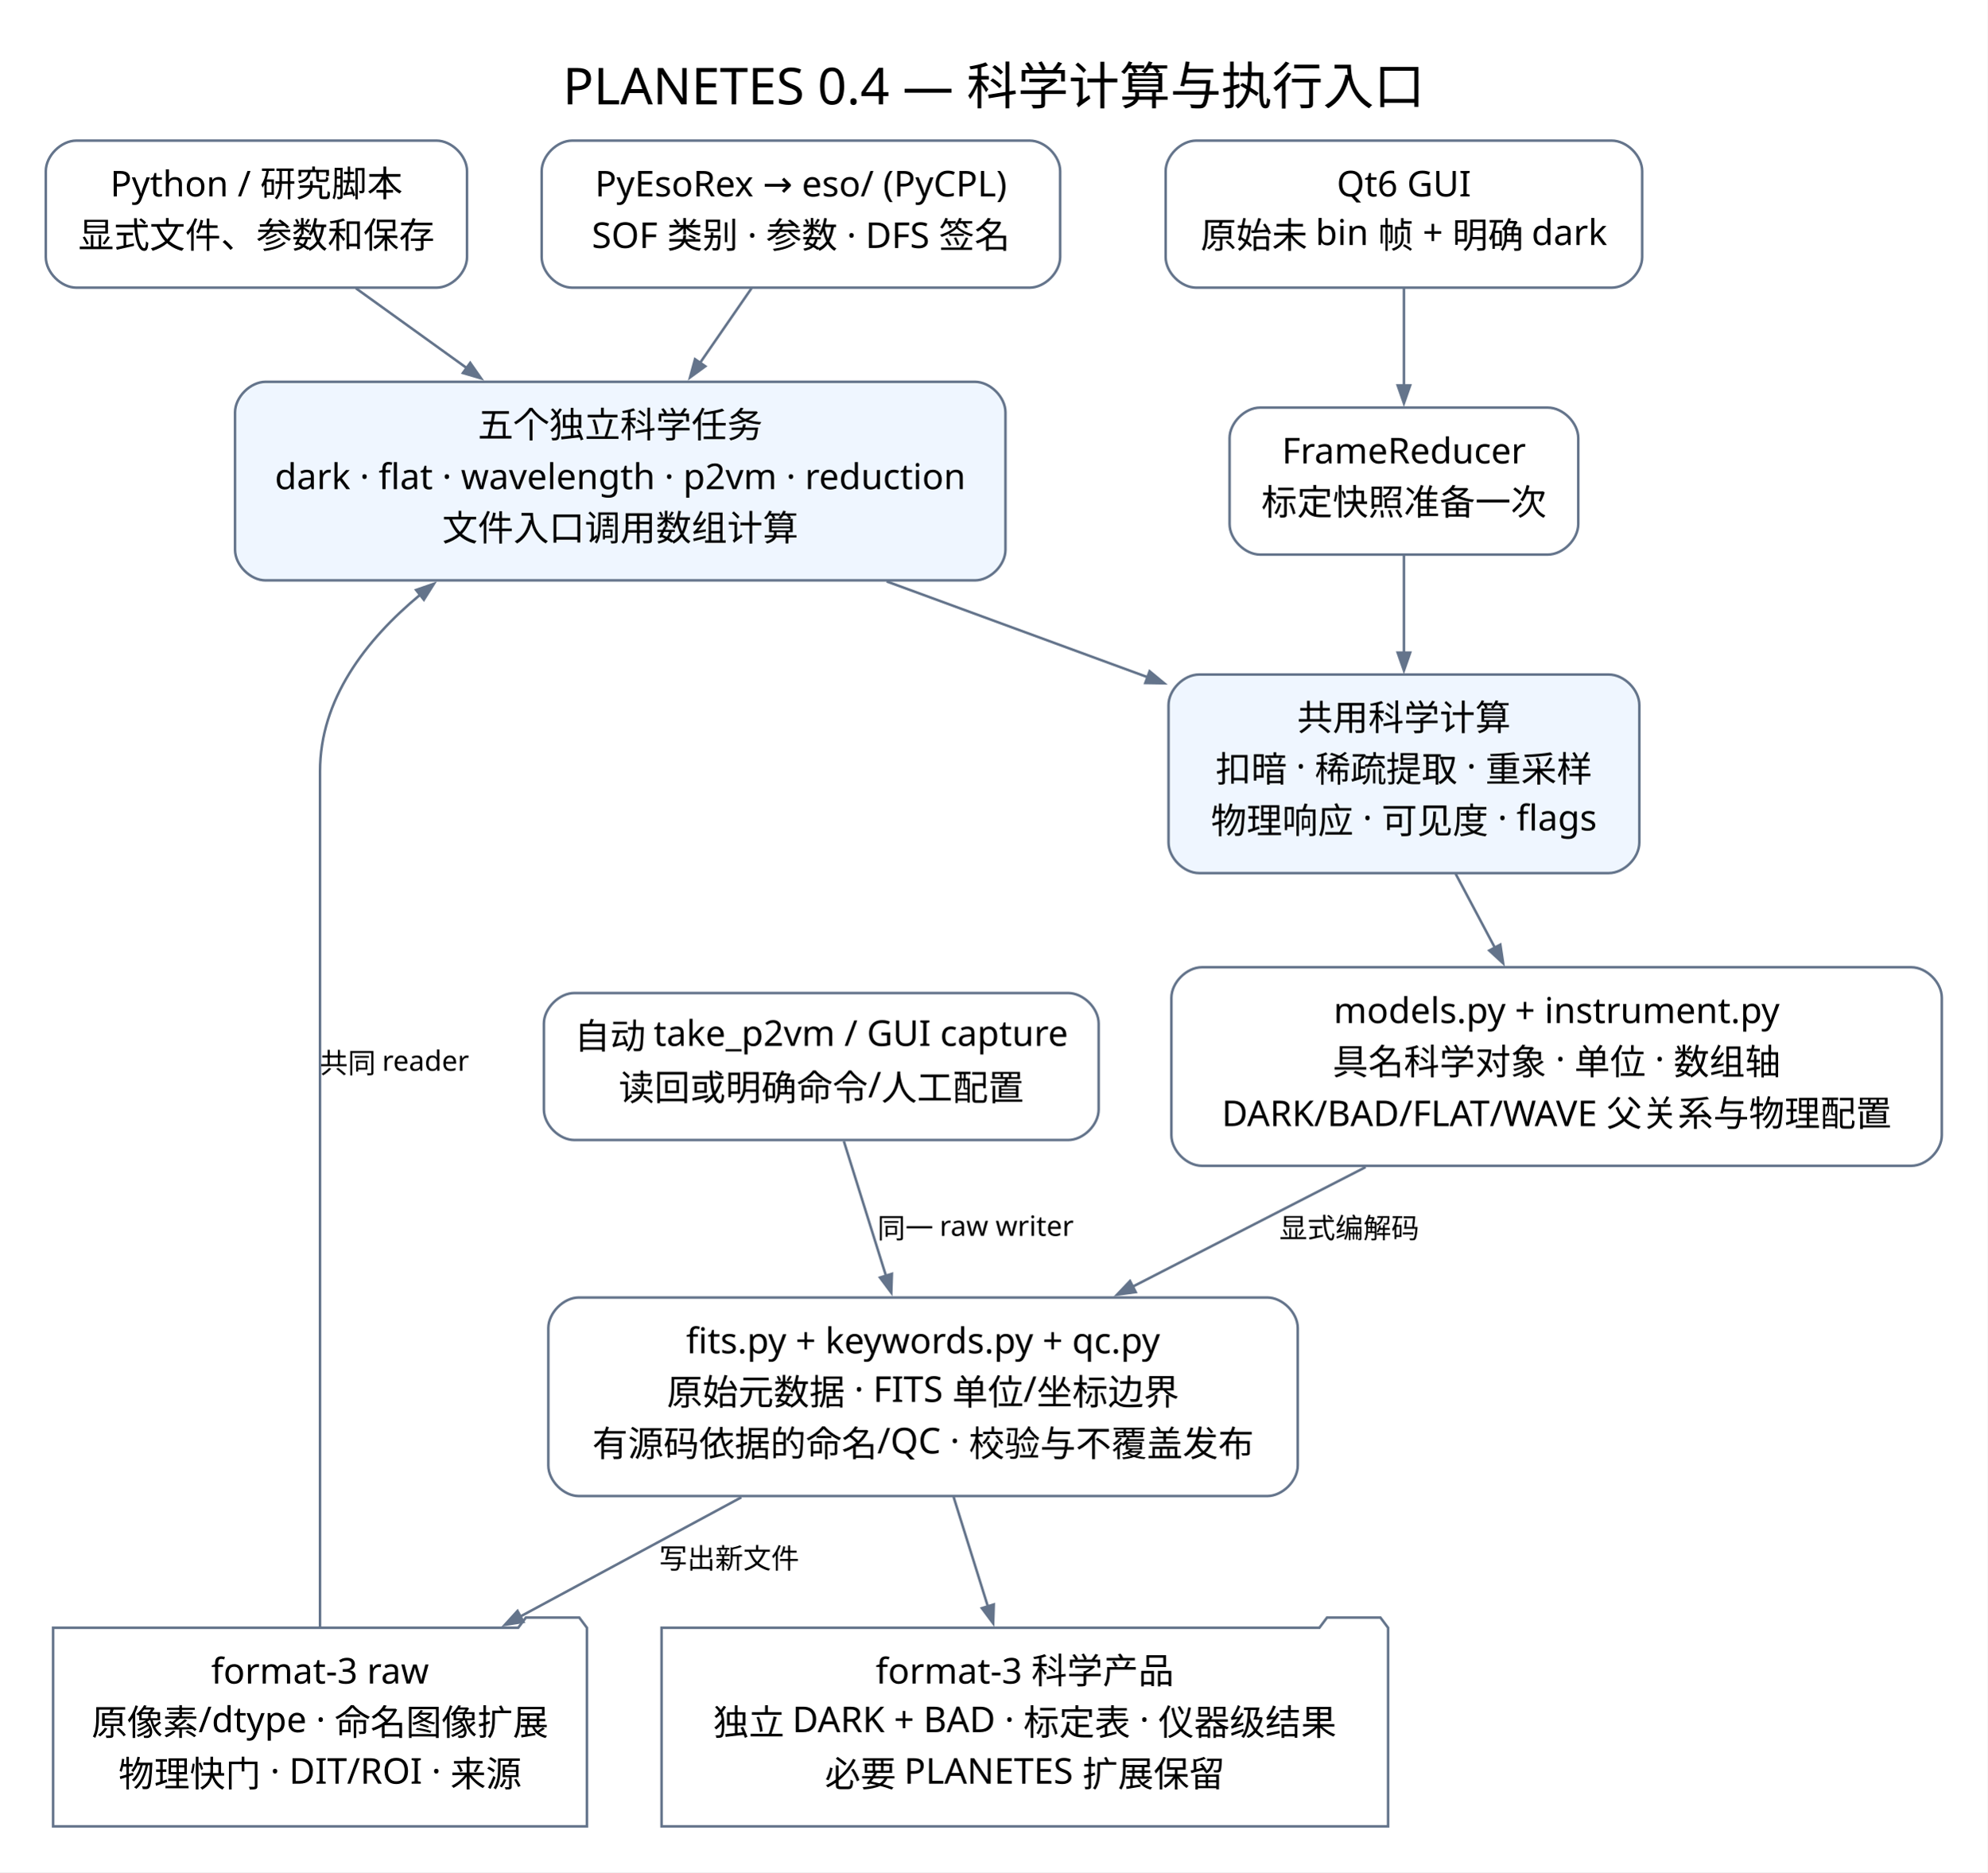
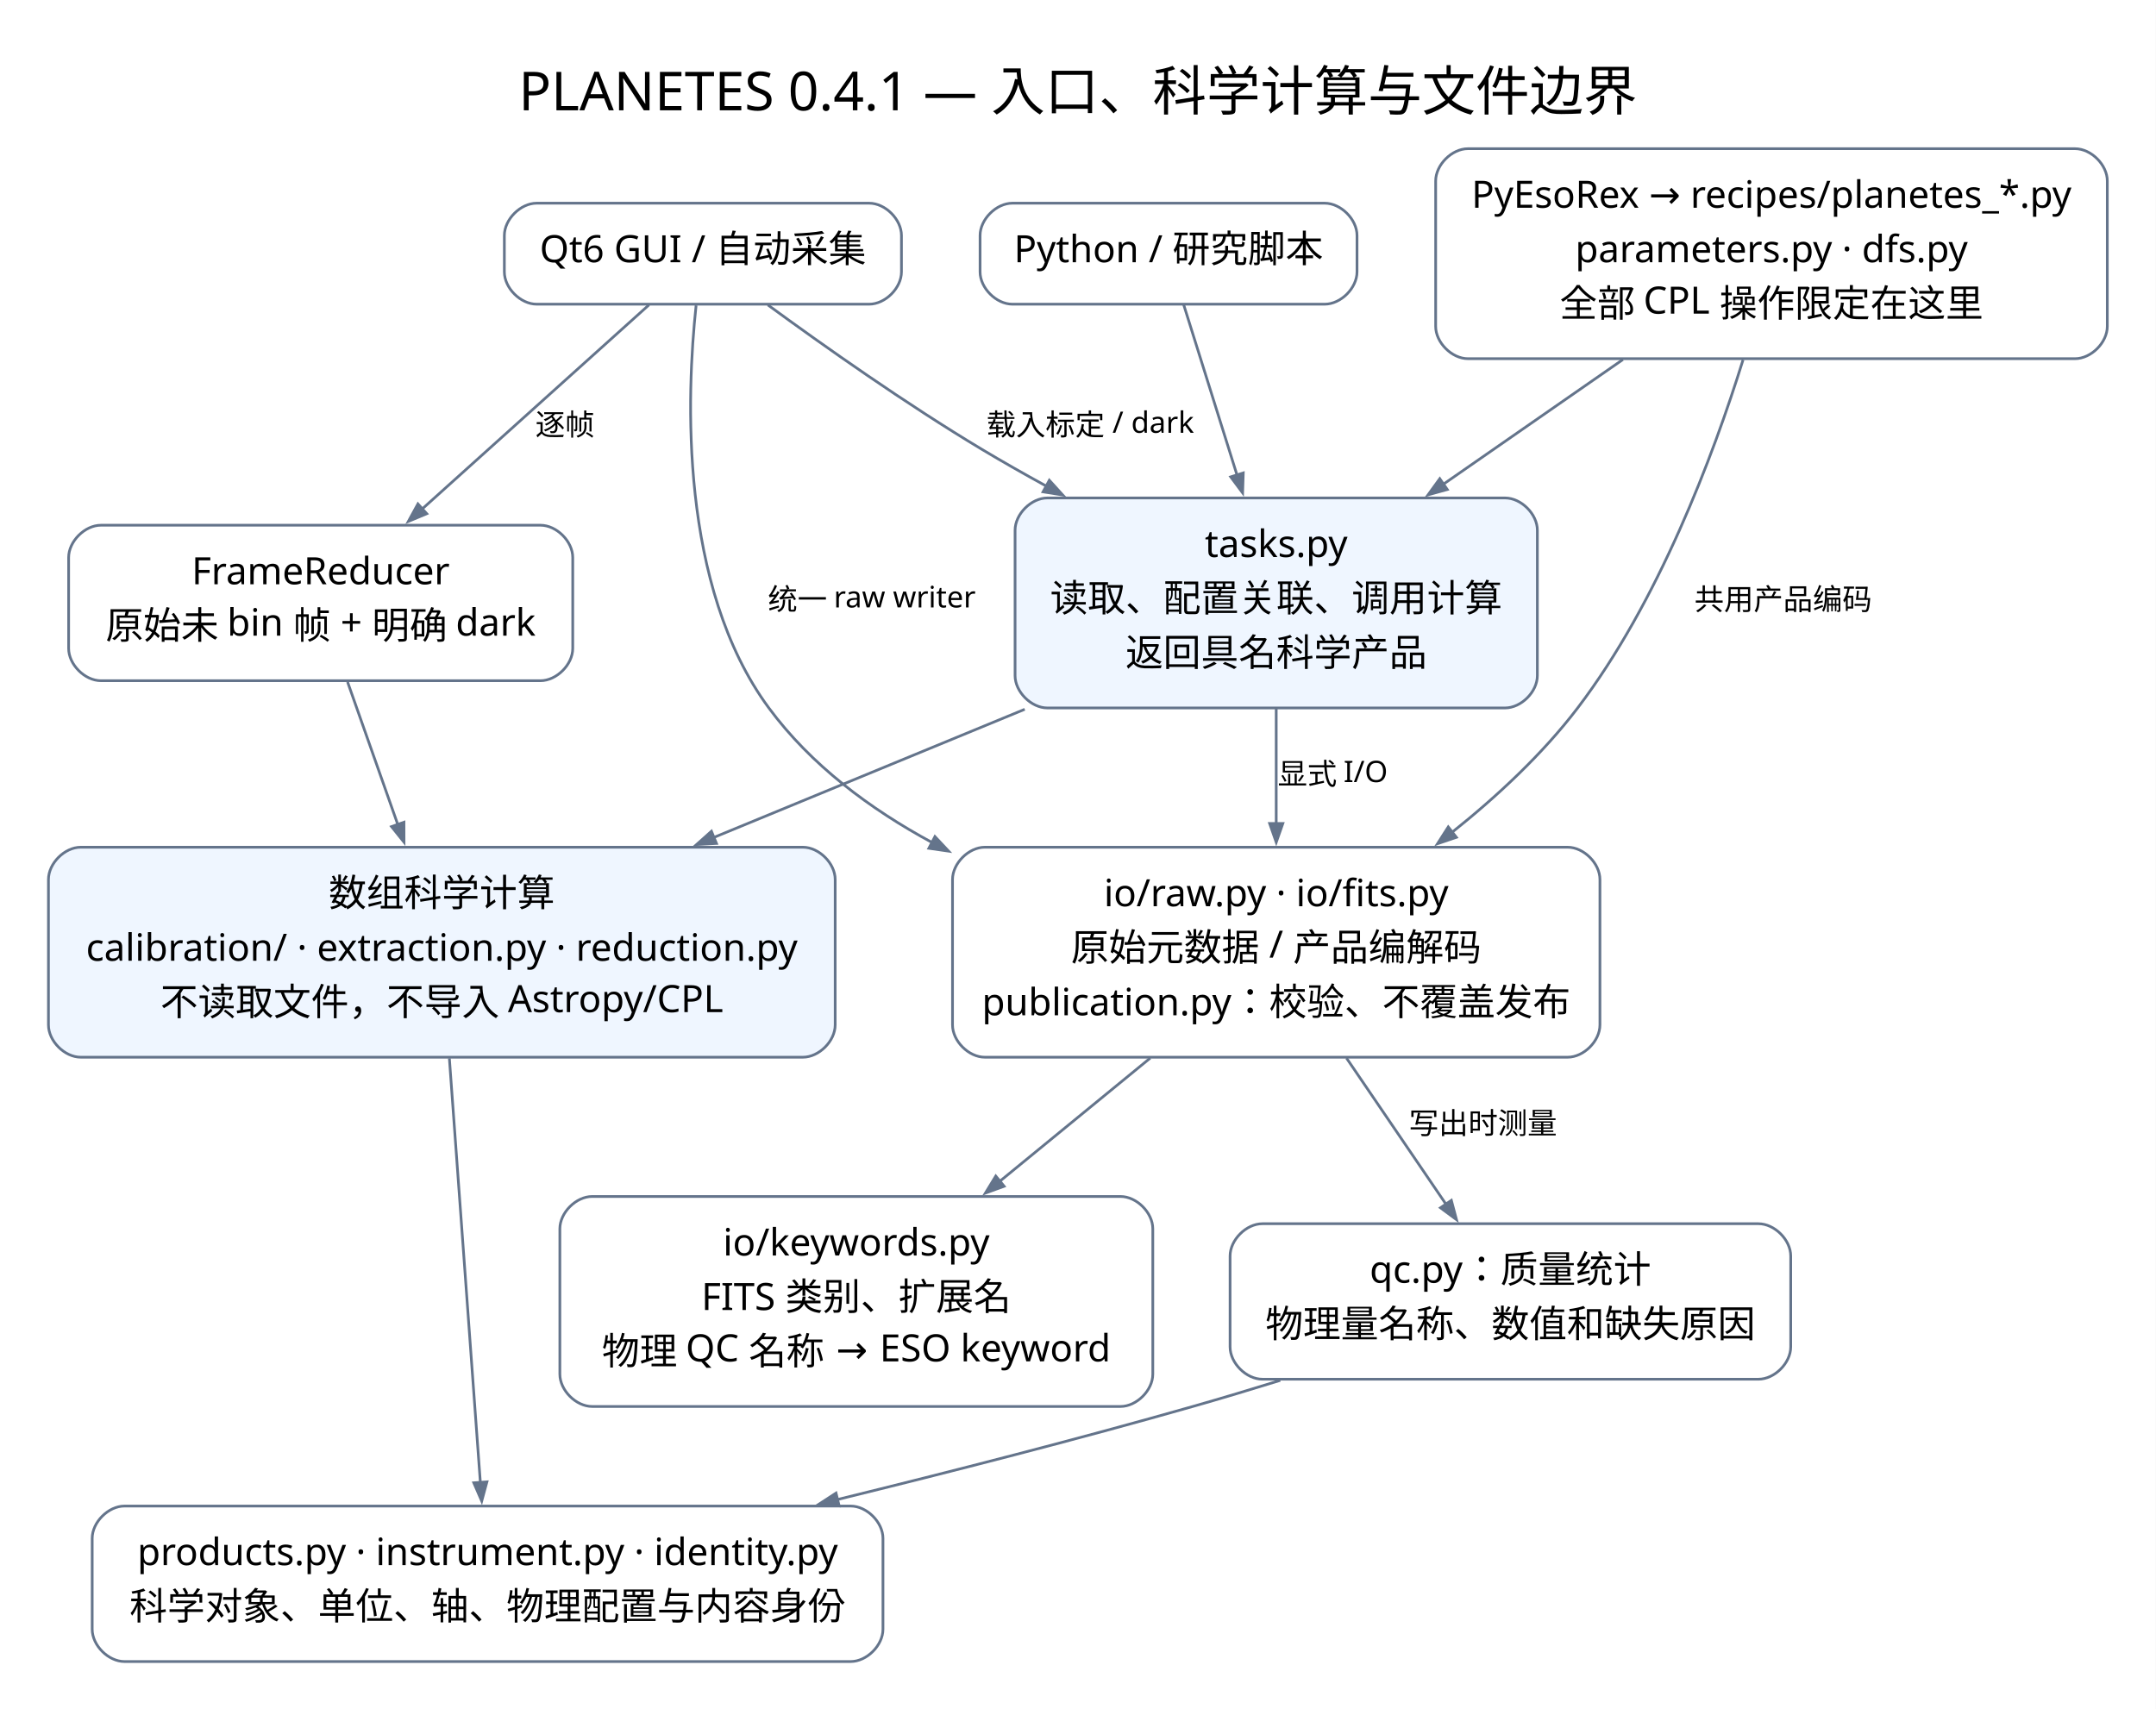
- <svg xmlns="http://www.w3.org/2000/svg" width="781pt" height="736pt" viewBox="0.00 0.00 781.00 736.00">
-   <g id="graph0" class="graph" transform="scale(1 1) rotate(0) translate(18 717.68)">
-     <polygon fill="white" stroke="none" points="-18,18 -18,-717.68 763.16,-717.68 763.16,18 -18,18" />
-     <text xml:space="preserve" text-anchor="middle" x="372.58" y="-676.68" font-family="PingFang SC" font-size="20.00">PLANETES 0.4 — 科学计算与执行入口</text>
+ <svg xmlns="http://www.w3.org/2000/svg" width="801pt" height="635pt" viewBox="0.00 0.00 801.00 635.00">
+   <g id="graph0" class="graph" transform="scale(1 1) rotate(0) translate(18 617.4)">
+     <polygon fill="white" stroke="none" points="-18,18 -18,-617.4 782.91,-617.4 782.91,18 -18,18" />
+     <text xml:space="preserve" text-anchor="middle" x="382.46" y="-576.4" font-family="PingFang SC" font-size="20.00">PLANETES 0.4.1 — 入口、科学计算与文件边界</text>
    <g id="node1" class="node">
-       <path fill="none" stroke="#64748b" d="M153.54,-662.43C153.54,-662.43 12,-662.43 12,-662.43 6,-662.43 0,-656.43 0,-650.43 0,-650.43 0,-616.65 0,-616.65 0,-610.65 6,-604.65 12,-604.65 12,-604.65 153.54,-604.65 153.54,-604.65 159.54,-604.65 165.54,-610.65 165.54,-616.65 165.54,-616.65 165.54,-650.43 165.54,-650.43 165.54,-656.43 159.54,-662.43 153.54,-662.43" />
-       <text xml:space="preserve" text-anchor="middle" x="82.77" y="-640.49" font-family="PingFang SC" font-size="14.00">Python / 研究脚本</text>
-       <text xml:space="preserve" text-anchor="middle" x="82.77" y="-620.24" font-family="PingFang SC" font-size="14.00">显式文件、参数和保存</text>
+       <path fill="none" stroke="#64748b" d="M474.16,-541.9C474.16,-541.9 358.12,-541.9 358.12,-541.9 352.12,-541.9 346.12,-535.9 346.12,-529.9 346.12,-529.9 346.12,-516.37 346.12,-516.37 346.12,-510.37 352.12,-504.37 358.12,-504.37 358.12,-504.37 474.16,-504.37 474.16,-504.37 480.16,-504.37 486.16,-510.37 486.16,-516.37 486.16,-516.37 486.16,-529.9 486.16,-529.9 486.16,-535.9 480.16,-541.9 474.16,-541.9" />
+       <text xml:space="preserve" text-anchor="middle" x="416.14" y="-519.96" font-family="PingFang SC" font-size="14.00">Python / 研究脚本</text>
    </g>
    <g id="node4" class="node">
-       <path fill="#eff6ff" stroke="#64748b" d="M365.16,-567.65C365.16,-567.65 86.37,-567.65 86.37,-567.65 80.37,-567.65 74.37,-561.65 74.37,-555.65 74.37,-555.65 74.37,-501.62 74.37,-501.62 74.37,-495.62 80.37,-489.62 86.37,-489.62 86.37,-489.62 365.16,-489.62 365.16,-489.62 371.16,-489.62 377.16,-495.62 377.16,-501.62 377.16,-501.62 377.16,-555.65 377.16,-555.65 377.16,-561.65 371.16,-567.65 365.16,-567.65" />
-       <text xml:space="preserve" text-anchor="middle" x="225.77" y="-545.71" font-family="PingFang SC" font-size="14.00">五个独立科学任务</text>
-       <text xml:space="preserve" text-anchor="middle" x="225.77" y="-525.46" font-family="PingFang SC" font-size="14.00">dark · flat · wavelength · p2vm · reduction</text>
-       <text xml:space="preserve" text-anchor="middle" x="225.77" y="-505.21" font-family="PingFang SC" font-size="14.00">文件入口调用数组计算</text>
+       <path fill="#eff6ff" stroke="#64748b" d="M541.16,-432.37C541.16,-432.37 371.12,-432.37 371.12,-432.37 365.12,-432.37 359.12,-426.37 359.12,-420.37 359.12,-420.37 359.12,-366.34 359.12,-366.34 359.12,-360.34 365.12,-354.34 371.12,-354.34 371.12,-354.34 541.16,-354.34 541.16,-354.34 547.16,-354.34 553.16,-360.34 553.16,-366.34 553.16,-366.34 553.16,-420.37 553.16,-420.37 553.16,-426.37 547.16,-432.37 541.16,-432.37" />
+       <text xml:space="preserve" text-anchor="middle" x="456.14" y="-410.43" font-family="PingFang SC" font-size="14.00">tasks.py</text>
+       <text xml:space="preserve" text-anchor="middle" x="456.14" y="-390.18" font-family="PingFang SC" font-size="14.00">读取、配置关联、调用计算</text>
+       <text xml:space="preserve" text-anchor="middle" x="456.14" y="-369.93" font-family="PingFang SC" font-size="14.00">返回具名科学产品</text>
    </g>
    <g id="edge1" class="edge">
-       <path fill="none" stroke="#64748b" d="M121.85,-604.42C135.33,-594.72 150.76,-583.61 165.54,-572.98" />
-       <polygon fill="#64748b" stroke="#64748b" points="166.79,-575.1 171.04,-569.02 163.93,-571.12 166.79,-575.1" />
+       <path fill="none" stroke="#64748b" d="M421.79,-504.1C426.93,-487.68 434.75,-462.72 441.62,-440.75" />
+       <polygon fill="#64748b" stroke="#64748b" points="443.9,-441.67 443.66,-434.25 439.23,-440.2 443.9,-441.67" />
    </g>
    <g id="node2" class="node">
-       <path fill="none" stroke="#64748b" d="M386.66,-662.43C386.66,-662.43 206.88,-662.43 206.88,-662.43 200.88,-662.43 194.88,-656.43 194.88,-650.43 194.88,-650.43 194.88,-616.65 194.88,-616.65 194.88,-610.65 200.88,-604.65 206.88,-604.65 206.88,-604.65 386.66,-604.65 386.66,-604.65 392.66,-604.65 398.66,-610.65 398.66,-616.65 398.66,-616.65 398.66,-650.43 398.66,-650.43 398.66,-656.43 392.66,-662.43 386.66,-662.43" />
-       <text xml:space="preserve" text-anchor="middle" x="296.77" y="-640.49" font-family="PingFang SC" font-size="14.00">PyEsoRex → eso/ (PyCPL)</text>
-       <text xml:space="preserve" text-anchor="middle" x="296.77" y="-620.24" font-family="PingFang SC" font-size="14.00">SOF 类别 · 参数 · DFS 签名</text>
+       <path fill="none" stroke="#64748b" d="M752.91,-562.15C752.91,-562.15 527.38,-562.15 527.38,-562.15 521.38,-562.15 515.38,-556.15 515.38,-550.15 515.38,-550.15 515.38,-496.12 515.38,-496.12 515.38,-490.12 521.38,-484.12 527.38,-484.12 527.38,-484.12 752.91,-484.12 752.91,-484.12 758.91,-484.12 764.91,-490.12 764.91,-496.12 764.91,-496.12 764.91,-550.15 764.91,-550.15 764.91,-556.15 758.91,-562.15 752.91,-562.15" />
+       <text xml:space="preserve" text-anchor="middle" x="640.14" y="-540.21" font-family="PingFang SC" font-size="14.00">PyEsoRex → recipes/planetes_*.py</text>
+       <text xml:space="preserve" text-anchor="middle" x="640.14" y="-519.96" font-family="PingFang SC" font-size="14.00">parameters.py · dfs.py</text>
+       <text xml:space="preserve" text-anchor="middle" x="640.14" y="-499.71" font-family="PingFang SC" font-size="14.00">全部 CPL 操作限定在这里</text>
    </g>
    <g id="edge2" class="edge">
-       <path fill="none" stroke="#64748b" d="M277.37,-604.42C271.1,-595.33 263.98,-585.01 257.07,-575" />
-       <polygon fill="#64748b" stroke="#64748b" points="259.19,-573.75 253.19,-569.38 255.15,-576.53 259.19,-573.75" />
+       <path fill="none" stroke="#64748b" d="M584.94,-483.8C563.92,-469.2 539.84,-452.48 518.23,-437.47" />
+       <polygon fill="#64748b" stroke="#64748b" points="519.7,-435.51 512.56,-433.53 516.91,-439.53 519.7,-435.51" />
+     </g>
+     <g id="node7" class="node">
+       <path fill="none" stroke="#64748b" d="M564.41,-302.59C564.41,-302.59 347.88,-302.59 347.88,-302.59 341.88,-302.59 335.88,-296.59 335.88,-290.59 335.88,-290.59 335.88,-236.56 335.88,-236.56 335.88,-230.56 341.88,-224.56 347.88,-224.56 347.88,-224.56 564.41,-224.56 564.41,-224.56 570.41,-224.56 576.41,-230.56 576.41,-236.56 576.41,-236.56 576.41,-290.59 576.41,-290.59 576.41,-296.59 570.41,-302.59 564.41,-302.59" />
+       <text xml:space="preserve" text-anchor="middle" x="456.14" y="-280.65" font-family="PingFang SC" font-size="14.00">io/raw.py · io/fits.py</text>
+       <text xml:space="preserve" text-anchor="middle" x="456.14" y="-260.4" font-family="PingFang SC" font-size="14.00">原始元数据 / 产品编解码</text>
+       <text xml:space="preserve" text-anchor="middle" x="456.14" y="-240.15" font-family="PingFang SC" font-size="14.00">publication.py：校验、不覆盖发布</text>
+     </g>
+     <g id="edge7" class="edge">
+       <path fill="none" stroke="#64748b" d="M629.58,-483.69C618.4,-447.74 598.18,-393.83 568.14,-354.34 555.16,-337.27 538.25,-321.53 521.51,-308.16" />
+       <polygon fill="#64748b" stroke="#64748b" points="523.08,-306.27 516.06,-303.89 520.06,-310.13 523.08,-306.27" />
+       <text xml:space="preserve" text-anchor="middle" x="644.49" y="-390.78" font-family="PingFang SC" font-size="11.00">共用产品编码</text>
    </g>
    <g id="node3" class="node">
-       <path fill="none" stroke="#64748b" d="M615.41,-662.43C615.41,-662.43 452.12,-662.43 452.12,-662.43 446.12,-662.43 440.12,-656.43 440.12,-650.43 440.12,-650.43 440.12,-616.65 440.12,-616.65 440.12,-610.65 446.12,-604.65 452.12,-604.65 452.12,-604.65 615.41,-604.65 615.41,-604.65 621.41,-604.65 627.41,-610.65 627.41,-616.65 627.41,-616.65 627.41,-650.43 627.41,-650.43 627.41,-656.43 621.41,-662.43 615.41,-662.43" />
-       <text xml:space="preserve" text-anchor="middle" x="533.77" y="-640.49" font-family="PingFang SC" font-size="14.00">Qt6 GUI</text>
-       <text xml:space="preserve" text-anchor="middle" x="533.77" y="-620.24" font-family="PingFang SC" font-size="14.00">原始未 bin 帧 + 明确 dark</text>
+       <path fill="none" stroke="#64748b" d="M304.91,-541.9C304.91,-541.9 181.38,-541.9 181.38,-541.9 175.38,-541.9 169.38,-535.9 169.38,-529.9 169.38,-529.9 169.38,-516.37 169.38,-516.37 169.38,-510.37 175.38,-504.37 181.38,-504.37 181.38,-504.37 304.91,-504.37 304.91,-504.37 310.91,-504.37 316.91,-510.37 316.91,-516.37 316.91,-516.37 316.91,-529.9 316.91,-529.9 316.91,-535.9 310.91,-541.9 304.91,-541.9" />
+       <text xml:space="preserve" text-anchor="middle" x="243.14" y="-519.96" font-family="PingFang SC" font-size="14.00">Qt6 GUI / 自动采集</text>
+     </g>
+     <g id="edge3" class="edge">
+       <path fill="none" stroke="#64748b" d="M267.28,-504.09C287.93,-488.98 318.71,-467.25 346.89,-450.37 354.53,-445.8 362.57,-441.23 370.69,-436.79" />
+       <polygon fill="#64748b" stroke="#64748b" points="371.85,-438.95 376.83,-433.46 369.51,-434.64 371.85,-438.95" />
+       <text xml:space="preserve" text-anchor="middle" x="387.02" y="-455.67" font-family="PingFang SC" font-size="11.00">载入标定 / dark</text>
+     </g>
+     <g id="node6" class="node">
+       <path fill="none" stroke="#64748b" d="M182.79,-422.24C182.79,-422.24 19.5,-422.24 19.5,-422.24 13.5,-422.24 7.5,-416.24 7.5,-410.24 7.5,-410.24 7.5,-376.46 7.5,-376.46 7.5,-370.46 13.5,-364.46 19.5,-364.46 19.5,-364.46 182.79,-364.46 182.79,-364.46 188.79,-364.46 194.79,-370.46 194.79,-376.46 194.79,-376.46 194.79,-410.24 194.79,-410.24 194.79,-416.24 188.79,-422.24 182.79,-422.24" />
+       <text xml:space="preserve" text-anchor="middle" x="101.14" y="-400.3" font-family="PingFang SC" font-size="14.00">FrameReducer</text>
+       <text xml:space="preserve" text-anchor="middle" x="101.14" y="-380.05" font-family="PingFang SC" font-size="14.00">原始未 bin 帧 + 明确 dark</text>
+     </g>
+     <g id="edge4" class="edge">
+       <path fill="none" stroke="#64748b" d="M223.1,-504.1C201.21,-484.4 165.66,-452.41 138.58,-428.04" />
+       <polygon fill="#64748b" stroke="#64748b" points="140.55,-426.52 133.71,-423.66 137.27,-430.16 140.55,-426.52" />
+       <text xml:space="preserve" text-anchor="middle" x="191.9" y="-455.67" font-family="PingFang SC" font-size="11.00">逐帧</text>
+     </g>
+     <g id="edge8" class="edge">
+       <path fill="none" stroke="#64748b" d="M240.62,-503.93C237.05,-470.72 234.26,-399.59 267.64,-354.34 283.25,-333.19 305.13,-316.83 328.49,-304.23" />
+       <polygon fill="#64748b" stroke="#64748b" points="329.35,-306.54 334.43,-301.13 327.09,-302.19 329.35,-306.54" />
+       <text xml:space="preserve" text-anchor="middle" x="305.89" y="-390.78" font-family="PingFang SC" font-size="11.00">统一 raw writer</text>
    </g>
    <g id="node5" class="node">
-       <path fill="none" stroke="#64748b" d="M590.29,-557.52C590.29,-557.52 477.25,-557.52 477.25,-557.52 471.25,-557.52 465.25,-551.52 465.25,-545.52 465.25,-545.52 465.25,-511.75 465.25,-511.75 465.25,-505.75 471.25,-499.75 477.25,-499.75 477.25,-499.75 590.29,-499.75 590.29,-499.75 596.29,-499.75 602.29,-505.75 602.29,-511.75 602.29,-511.75 602.29,-545.52 602.29,-545.52 602.29,-551.52 596.29,-557.52 590.29,-557.52" />
-       <text xml:space="preserve" text-anchor="middle" x="533.77" y="-535.59" font-family="PingFang SC" font-size="14.00">FrameReducer</text>
-       <text xml:space="preserve" text-anchor="middle" x="533.77" y="-515.34" font-family="PingFang SC" font-size="14.00">标定快照准备一次</text>
-     </g>
-     <g id="edge3" class="edge">
-       <path fill="none" stroke="#64748b" d="M533.77,-604.42C533.77,-592.62 533.77,-578.75 533.77,-566.18" />
-       <polygon fill="#64748b" stroke="#64748b" points="536.22,-566.23 533.77,-559.23 531.32,-566.23 536.22,-566.23" />
-     </g>
-     <g id="node6" class="node">
-       <path fill="#eff6ff" stroke="#64748b" d="M614.29,-452.62C614.29,-452.62 453.25,-452.62 453.25,-452.62 447.25,-452.62 441.25,-446.62 441.25,-440.62 441.25,-440.62 441.25,-386.59 441.25,-386.59 441.25,-380.59 447.25,-374.59 453.25,-374.59 453.25,-374.59 614.29,-374.59 614.29,-374.59 620.29,-374.59 626.29,-380.59 626.29,-386.59 626.29,-386.59 626.29,-440.62 626.29,-440.62 626.29,-446.62 620.29,-452.62 614.29,-452.62" />
-       <text xml:space="preserve" text-anchor="middle" x="533.77" y="-430.68" font-family="PingFang SC" font-size="14.00">共用科学计算</text>
-       <text xml:space="preserve" text-anchor="middle" x="533.77" y="-410.43" font-family="PingFang SC" font-size="14.00">扣暗 · 稀疏提取 · 重采样</text>
-       <text xml:space="preserve" text-anchor="middle" x="533.77" y="-390.18" font-family="PingFang SC" font-size="14.00">物理响应 · 可见度 · flags</text>
-     </g>
-     <g id="edge4" class="edge">
-       <path fill="none" stroke="#64748b" d="M330.47,-489.21C363.65,-477.03 400.24,-463.61 433.13,-451.54" />
-       <polygon fill="#64748b" stroke="#64748b" points="433.82,-453.9 439.54,-449.18 432.13,-449.3 433.82,-453.9" />
+       <path fill="#eff6ff" stroke="#64748b" d="M280.29,-302.59C280.29,-302.59 12,-302.59 12,-302.59 6,-302.59 0,-296.59 0,-290.59 0,-290.59 0,-236.56 0,-236.56 0,-230.56 6,-224.56 12,-224.56 12,-224.56 280.29,-224.56 280.29,-224.56 286.29,-224.56 292.29,-230.56 292.29,-236.56 292.29,-236.56 292.29,-290.59 292.29,-290.59 292.29,-296.59 286.29,-302.59 280.29,-302.59" />
+       <text xml:space="preserve" text-anchor="middle" x="146.14" y="-280.65" font-family="PingFang SC" font-size="14.00">数组科学计算</text>
+       <text xml:space="preserve" text-anchor="middle" x="146.14" y="-260.4" font-family="PingFang SC" font-size="14.00">calibration/ · extraction.py · reduction.py</text>
+       <text xml:space="preserve" text-anchor="middle" x="146.14" y="-240.15" font-family="PingFang SC" font-size="14.00">不读取文件，不导入 Astropy/CPL</text>
    </g>
    <g id="edge5" class="edge">
-       <path fill="none" stroke="#64748b" d="M533.77,-499.4C533.77,-487.82 533.77,-474.1 533.77,-461.1" />
-       <polygon fill="#64748b" stroke="#64748b" points="536.22,-461.21 533.77,-454.21 531.32,-461.21 536.22,-461.21" />
-     </g>
-     <g id="node7" class="node">
-       <path fill="none" stroke="#64748b" d="M733.16,-337.59C733.16,-337.59 454.38,-337.59 454.38,-337.59 448.38,-337.59 442.38,-331.59 442.38,-325.59 442.38,-325.59 442.38,-271.56 442.38,-271.56 442.38,-265.56 448.38,-259.56 454.38,-259.56 454.38,-259.56 733.16,-259.56 733.16,-259.56 739.16,-259.56 745.16,-265.56 745.16,-271.56 745.16,-271.56 745.16,-325.59 745.16,-325.59 745.16,-331.59 739.16,-337.59 733.16,-337.59" />
-       <text xml:space="preserve" text-anchor="middle" x="593.77" y="-315.65" font-family="PingFang SC" font-size="14.00">models.py + instrument.py</text>
-       <text xml:space="preserve" text-anchor="middle" x="593.77" y="-295.4" font-family="PingFang SC" font-size="14.00">具名科学对象 · 单位 · 数组轴</text>
-       <text xml:space="preserve" text-anchor="middle" x="593.77" y="-275.15" font-family="PingFang SC" font-size="14.00">DARK/BAD/FLAT/WAVE 父关系与物理配置</text>
+       <path fill="none" stroke="#64748b" d="M362.71,-353.84C326.26,-338.82 284.39,-321.56 247.24,-306.24" />
+       <polygon fill="#64748b" stroke="#64748b" points="248.19,-303.99 240.78,-303.58 246.32,-308.52 248.19,-303.99" />
    </g>
    <g id="edge6" class="edge">
-       <path fill="none" stroke="#64748b" d="M554.08,-374.34C559.07,-364.95 564.45,-354.8 569.6,-345.11" />
-       <polygon fill="#64748b" stroke="#64748b" points="571.65,-346.47 572.77,-339.14 567.32,-344.17 571.65,-346.47" />
+       <path fill="none" stroke="#64748b" d="M456.14,-354.02C456.14,-340.5 456.14,-325.15 456.14,-311.03" />
+       <polygon fill="#64748b" stroke="#64748b" points="458.6,-311.4 456.15,-304.4 453.7,-311.4 458.6,-311.4" />
+       <text xml:space="preserve" text-anchor="middle" x="477.14" y="-325.89" font-family="PingFang SC" font-size="11.00">显式 I/O</text>
+     </g>
+     <g id="node10" class="node">
+       <path fill="none" stroke="#64748b" d="M298.04,-57.78C298.04,-57.78 28.25,-57.78 28.25,-57.78 22.25,-57.78 16.25,-51.78 16.25,-45.78 16.25,-45.78 16.25,-12 16.25,-12 16.25,-6 22.25,0 28.25,0 28.25,0 298.04,0 298.04,0 304.04,0 310.04,-6 310.04,-12 310.04,-12 310.04,-45.78 310.04,-45.78 310.04,-51.78 304.04,-57.78 298.04,-57.78" />
+       <text xml:space="preserve" text-anchor="middle" x="163.14" y="-35.84" font-family="PingFang SC" font-size="14.00">products.py · instrument.py · identity.py</text>
+       <text xml:space="preserve" text-anchor="middle" x="163.14" y="-15.59" font-family="PingFang SC" font-size="14.00">科学对象、单位、轴、物理配置与内容身份</text>
+     </g>
+     <g id="edge12" class="edge">
+       <path fill="none" stroke="#64748b" d="M148.95,-224.15C152.15,-180.44 157.32,-109.56 160.46,-66.58" />
+       <polygon fill="#64748b" stroke="#64748b" points="162.91,-66.78 160.97,-59.62 158.02,-66.42 162.91,-66.78" />
+     </g>
+     <g id="edge9" class="edge">
+       <path fill="none" stroke="#64748b" d="M111.13,-364C116.61,-348.44 123.54,-328.76 129.79,-311.02" />
+       <polygon fill="#64748b" stroke="#64748b" points="132.08,-311.88 132.1,-304.46 127.46,-310.25 132.08,-311.88" />
    </g>
    <g id="node8" class="node">
-       <path fill="none" stroke="#64748b" d="M480.04,-207.81C480.04,-207.81 209.5,-207.81 209.5,-207.81 203.5,-207.81 197.5,-201.81 197.5,-195.81 197.5,-195.81 197.5,-141.78 197.5,-141.78 197.5,-135.78 203.5,-129.78 209.5,-129.78 209.5,-129.78 480.04,-129.78 480.04,-129.78 486.04,-129.78 492.04,-135.78 492.04,-141.78 492.04,-141.78 492.04,-195.81 492.04,-195.81 492.04,-201.81 486.04,-207.81 480.04,-207.81" />
-       <text xml:space="preserve" text-anchor="middle" x="344.77" y="-185.87" font-family="PingFang SC" font-size="14.00">fits.py + keywords.py + qc.py</text>
-       <text xml:space="preserve" text-anchor="middle" x="344.77" y="-165.62" font-family="PingFang SC" font-size="14.00">原始元数据 · FITS 单位/坐标边界</text>
-       <text xml:space="preserve" text-anchor="middle" x="344.77" y="-145.37" font-family="PingFang SC" font-size="14.00">有源码依据的命名/QC · 校验与不覆盖发布</text>
+       <path fill="none" stroke="#64748b" d="M635.29,-162.69C635.29,-162.69 451,-162.69 451,-162.69 445,-162.69 439,-156.69 439,-150.69 439,-150.69 439,-116.91 439,-116.91 439,-110.91 445,-104.91 451,-104.91 451,-104.91 635.29,-104.91 635.29,-104.91 641.29,-104.91 647.29,-110.91 647.29,-116.91 647.29,-116.91 647.29,-150.69 647.29,-150.69 647.29,-156.69 641.29,-162.69 635.29,-162.69" />
+       <text xml:space="preserve" text-anchor="middle" x="543.14" y="-140.75" font-family="PingFang SC" font-size="14.00">qc.py：质量统计</text>
+       <text xml:space="preserve" text-anchor="middle" x="543.14" y="-120.5" font-family="PingFang SC" font-size="14.00">物理量名称、数值和缺失原因</text>
    </g>
-     <g id="edge7" class="edge">
-       <path fill="none" stroke="#64748b" d="M518.72,-259.06C489.81,-244.23 456.66,-227.21 427.1,-212.04" />
-       <polygon fill="#64748b" stroke="#64748b" points="428.36,-209.93 421.01,-208.92 426.12,-214.29 428.36,-209.93" />
-       <text xml:space="preserve" text-anchor="middle" x="512.3" y="-231.11" font-family="PingFang SC" font-size="11.00">显式编解码</text>
+     <g id="edge11" class="edge">
+       <path fill="none" stroke="#64748b" d="M482.25,-224.24C493.98,-207 507.75,-186.79 519.21,-169.94" />
+       <polygon fill="#64748b" stroke="#64748b" points="521.21,-171.37 523.12,-164.2 517.16,-168.61 521.21,-171.37" />
+       <text xml:space="preserve" text-anchor="middle" x="532.98" y="-196.11" font-family="PingFang SC" font-size="11.00">写出时测量</text>
    </g>
-     <g id="node10" class="node">
-       <polygon fill="none" stroke="#64748b" points="212.66,-78.03 209.66,-82.03 188.66,-82.03 185.66,-78.03 2.87,-78.03 2.87,0 212.66,0 212.66,-78.03" />
-       <text xml:space="preserve" text-anchor="middle" x="107.77" y="-56.09" font-family="PingFang SC" font-size="14.00">format-3 raw</text>
-       <text xml:space="preserve" text-anchor="middle" x="107.77" y="-35.84" font-family="PingFang SC" font-size="14.00">原像素/dtype · 命名图像扩展</text>
-       <text xml:space="preserve" text-anchor="middle" x="107.77" y="-15.59" font-family="PingFang SC" font-size="14.00">物理快门 · DIT/ROI · 来源</text>
+     <g id="node9" class="node">
+       <path fill="none" stroke="#64748b" d="M398.29,-172.81C398.29,-172.81 202,-172.81 202,-172.81 196,-172.81 190,-166.81 190,-160.81 190,-160.81 190,-106.78 190,-106.78 190,-100.78 196,-94.78 202,-94.78 202,-94.78 398.29,-94.78 398.29,-94.78 404.29,-94.78 410.29,-100.78 410.29,-106.78 410.29,-106.78 410.29,-160.81 410.29,-160.81 410.29,-166.81 404.29,-172.81 398.29,-172.81" />
+       <text xml:space="preserve" text-anchor="middle" x="300.14" y="-150.87" font-family="PingFang SC" font-size="14.00">io/keywords.py</text>
+       <text xml:space="preserve" text-anchor="middle" x="300.14" y="-130.62" font-family="PingFang SC" font-size="14.00">FITS 类别、扩展名</text>
+       <text xml:space="preserve" text-anchor="middle" x="300.14" y="-110.37" font-family="PingFang SC" font-size="14.00">物理 QC 名称 → ESO keyword</text>
    </g>
    <g id="edge10" class="edge">
-       <path fill="none" stroke="#64748b" d="M273.34,-129.28C245.94,-114.51 214.53,-97.58 186.49,-82.46" />
-       <polygon fill="#64748b" stroke="#64748b" points="187.71,-80.33 180.39,-79.17 185.38,-84.64 187.71,-80.33" />
-       <text xml:space="preserve" text-anchor="middle" x="268.58" y="-101.33" font-family="PingFang SC" font-size="11.00">写出新文件</text>
+       <path fill="none" stroke="#64748b" d="M409.34,-224.24C391.75,-209.83 371.64,-193.35 353.5,-178.5" />
+       <polygon fill="#64748b" stroke="#64748b" points="355.06,-176.61 348.09,-174.07 351.95,-180.4 355.06,-176.61" />
    </g>
-     <g id="node11" class="node">
-       <polygon fill="none" stroke="#64748b" points="527.54,-78.03 524.54,-82.03 503.54,-82.03 500.54,-78.03 242,-78.03 242,0 527.54,0 527.54,-78.03" />
-       <text xml:space="preserve" text-anchor="middle" x="384.77" y="-56.09" font-family="PingFang SC" font-size="14.00">format-3 科学产品</text>
-       <text xml:space="preserve" text-anchor="middle" x="384.77" y="-35.84" font-family="PingFang SC" font-size="14.00">独立 DARK + BAD · 标定表 · 仪器级结果</text>
-       <text xml:space="preserve" text-anchor="middle" x="384.77" y="-15.59" font-family="PingFang SC" font-size="14.00">必要 PLANETES 扩展保留</text>
-     </g>
-     <g id="edge8" class="edge">
-       <path fill="none" stroke="#64748b" d="M356.77,-129.46C361.04,-115.81 365.9,-100.3 370.35,-86.08" />
-       <polygon fill="#64748b" stroke="#64748b" points="372.57,-87.18 372.32,-79.77 367.9,-85.72 372.57,-87.18" />
-     </g>
-     <g id="node9" class="node">
-       <path fill="none" stroke="#64748b" d="M401.79,-327.46C401.79,-327.46 207.75,-327.46 207.75,-327.46 201.75,-327.46 195.75,-321.46 195.75,-315.46 195.75,-315.46 195.75,-281.69 195.75,-281.69 195.75,-275.69 201.75,-269.69 207.75,-269.69 207.75,-269.69 401.79,-269.69 401.79,-269.69 407.79,-269.69 413.79,-275.69 413.79,-281.69 413.79,-281.69 413.79,-315.46 413.79,-315.46 413.79,-321.46 407.79,-327.46 401.79,-327.46" />
-       <text xml:space="preserve" text-anchor="middle" x="304.77" y="-305.52" font-family="PingFang SC" font-size="14.00">自动 take_p2vm / GUI capture</text>
-       <text xml:space="preserve" text-anchor="middle" x="304.77" y="-285.27" font-family="PingFang SC" font-size="14.00">读回或明确命令/人工配置</text>
-     </g>
-     <g id="edge9" class="edge">
-       <path fill="none" stroke="#64748b" d="M313.65,-269.22C318.52,-253.66 324.68,-233.98 330.23,-216.24" />
-       <polygon fill="#64748b" stroke="#64748b" points="332.53,-217.11 332.28,-209.7 327.85,-215.65 332.53,-217.11" />
-       <text xml:space="preserve" text-anchor="middle" x="365.41" y="-231.11" font-family="PingFang SC" font-size="11.00">同一 raw writer</text>
-     </g>
-     <g id="edge11" class="edge">
-       <path fill="none" stroke="#64748b" d="M107.77,-78.32C107.77,-103.7 107.77,-137.74 107.77,-167.8 107.77,-414.6 107.77,-414.6 107.77,-414.6 107.77,-442.75 125.49,-466.05 147.2,-484.04" />
-       <polygon fill="#64748b" stroke="#64748b" points="145.53,-485.85 152.54,-488.28 148.58,-482.01 145.53,-485.85" />
-       <text xml:space="preserve" text-anchor="middle" x="137.02" y="-296" font-family="PingFang SC" font-size="11.00">共同 reader</text>
+     <g id="edge13" class="edge">
+       <path fill="none" stroke="#64748b" d="M457.64,-104.48C446.74,-101.1 435.7,-97.78 425.14,-94.78 382.38,-82.61 335.32,-70.55 293.03,-60.18" />
+       <polygon fill="#64748b" stroke="#64748b" points="293.77,-57.84 286.39,-58.56 292.6,-62.6 293.77,-57.84" />
    </g>
  </g>
</svg>
